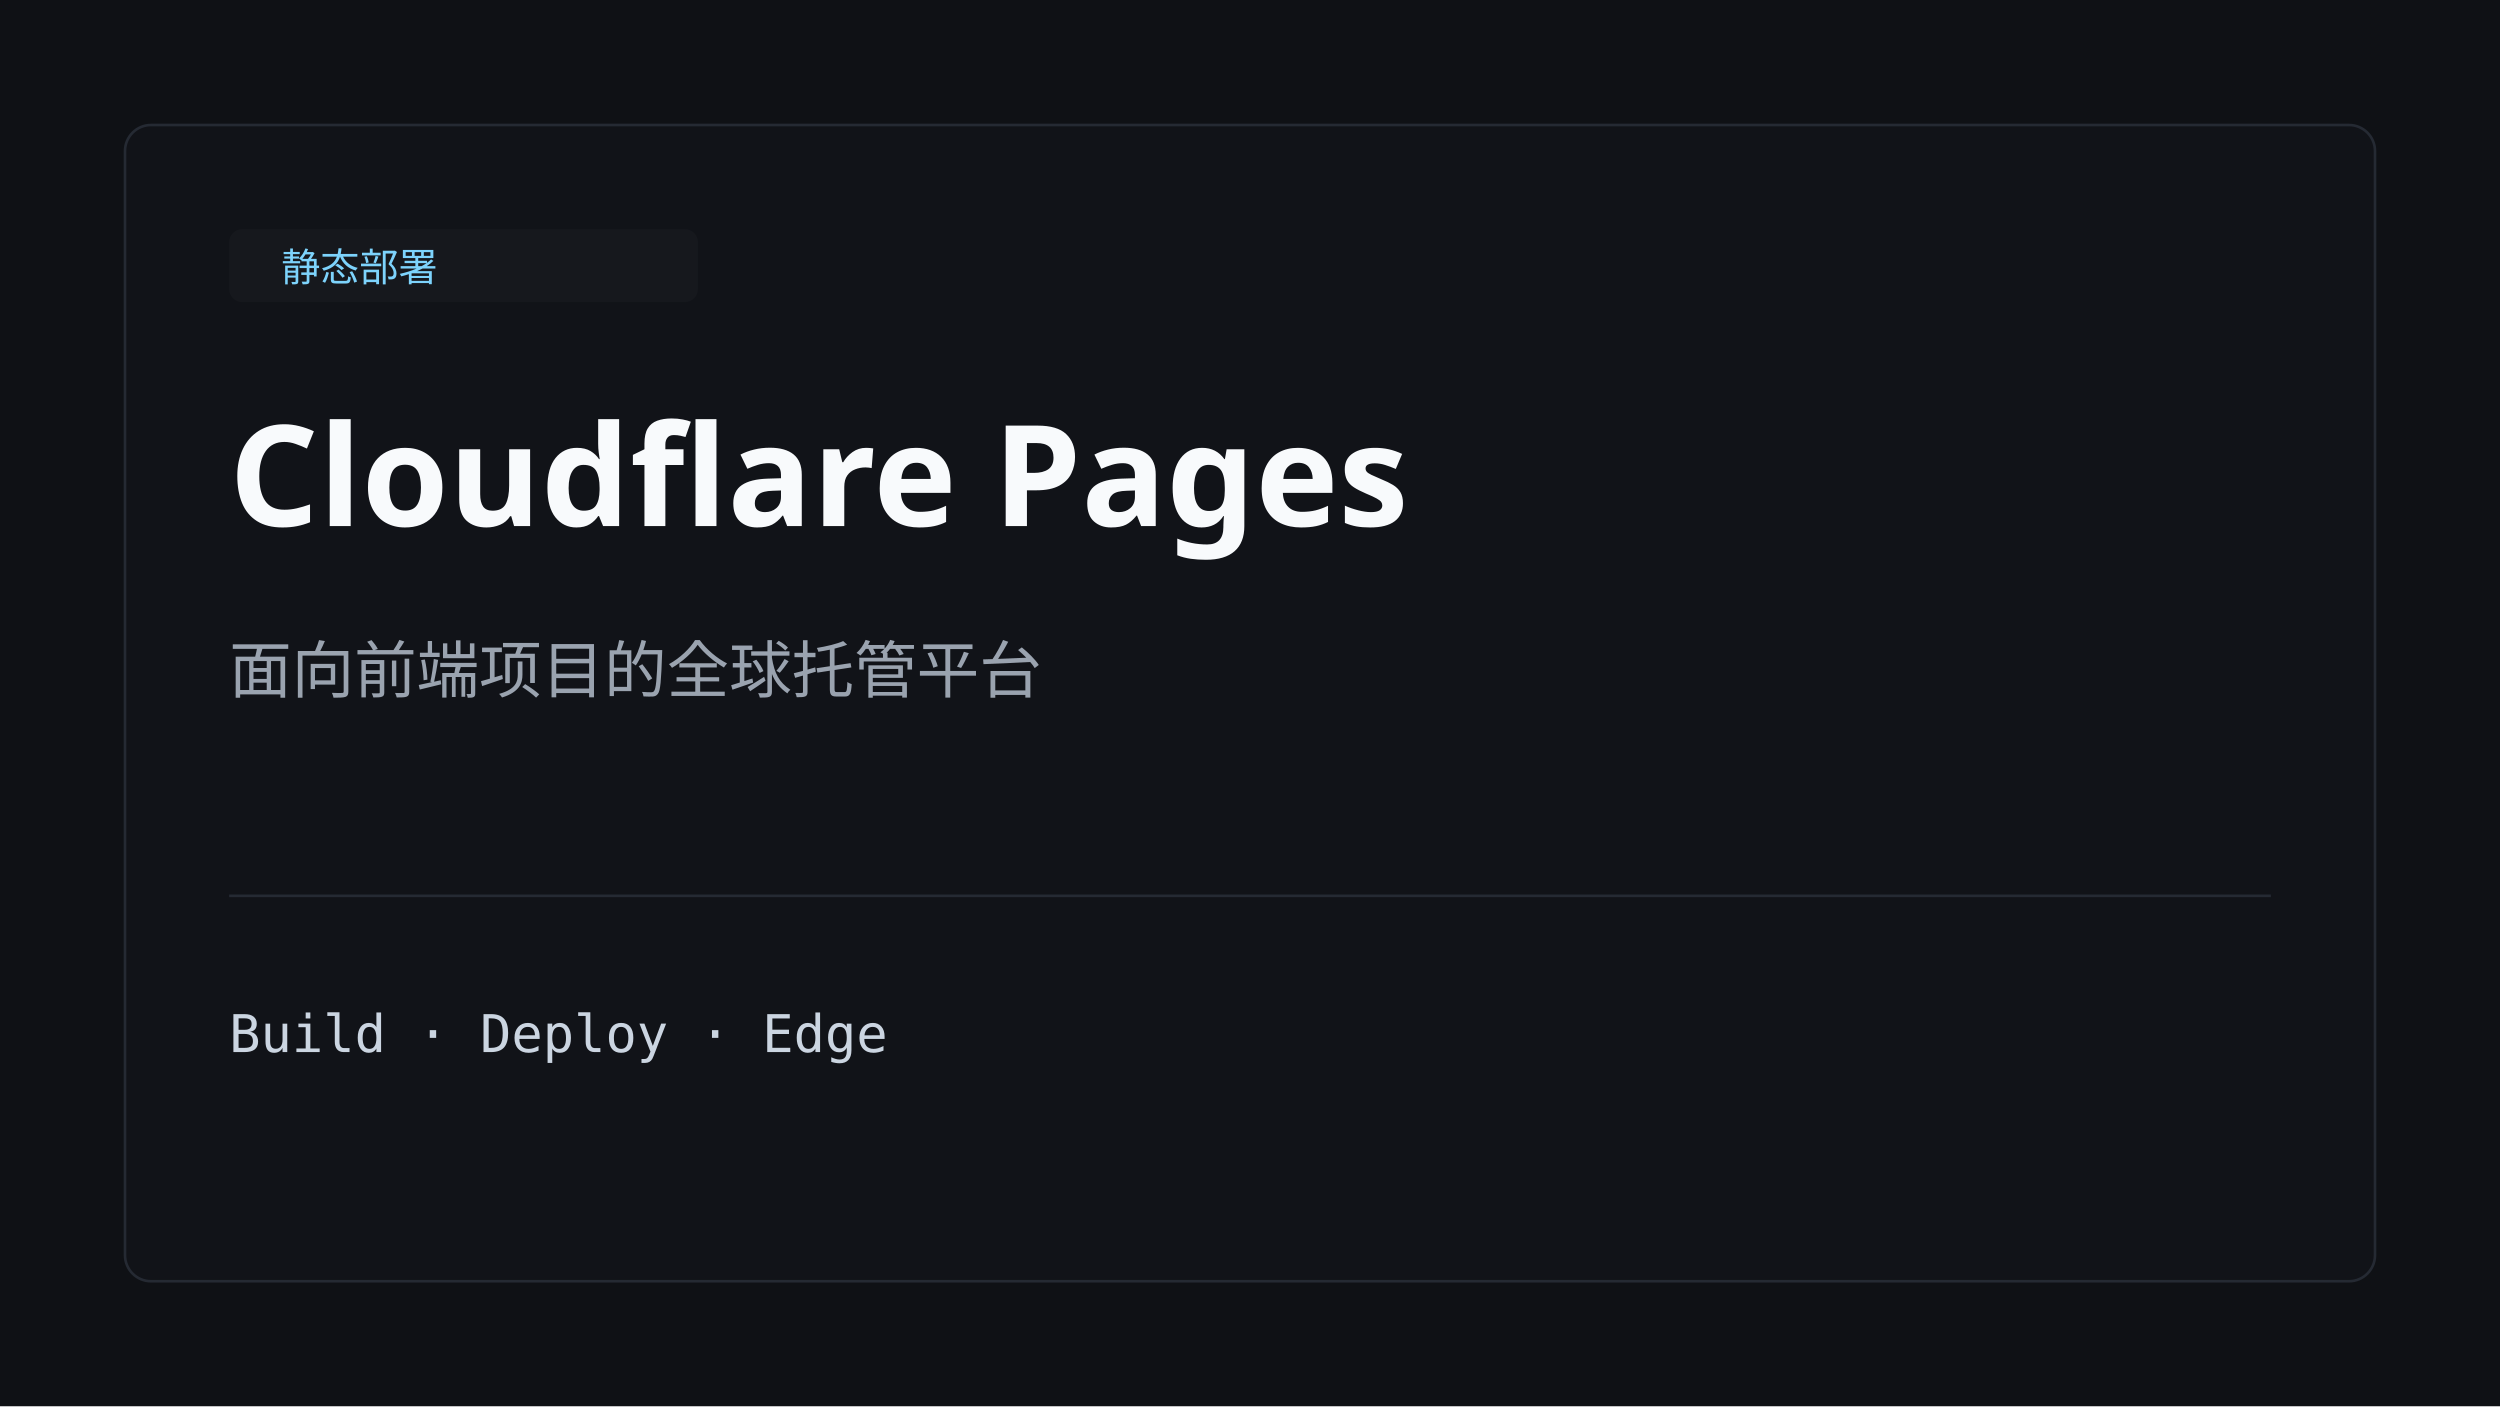
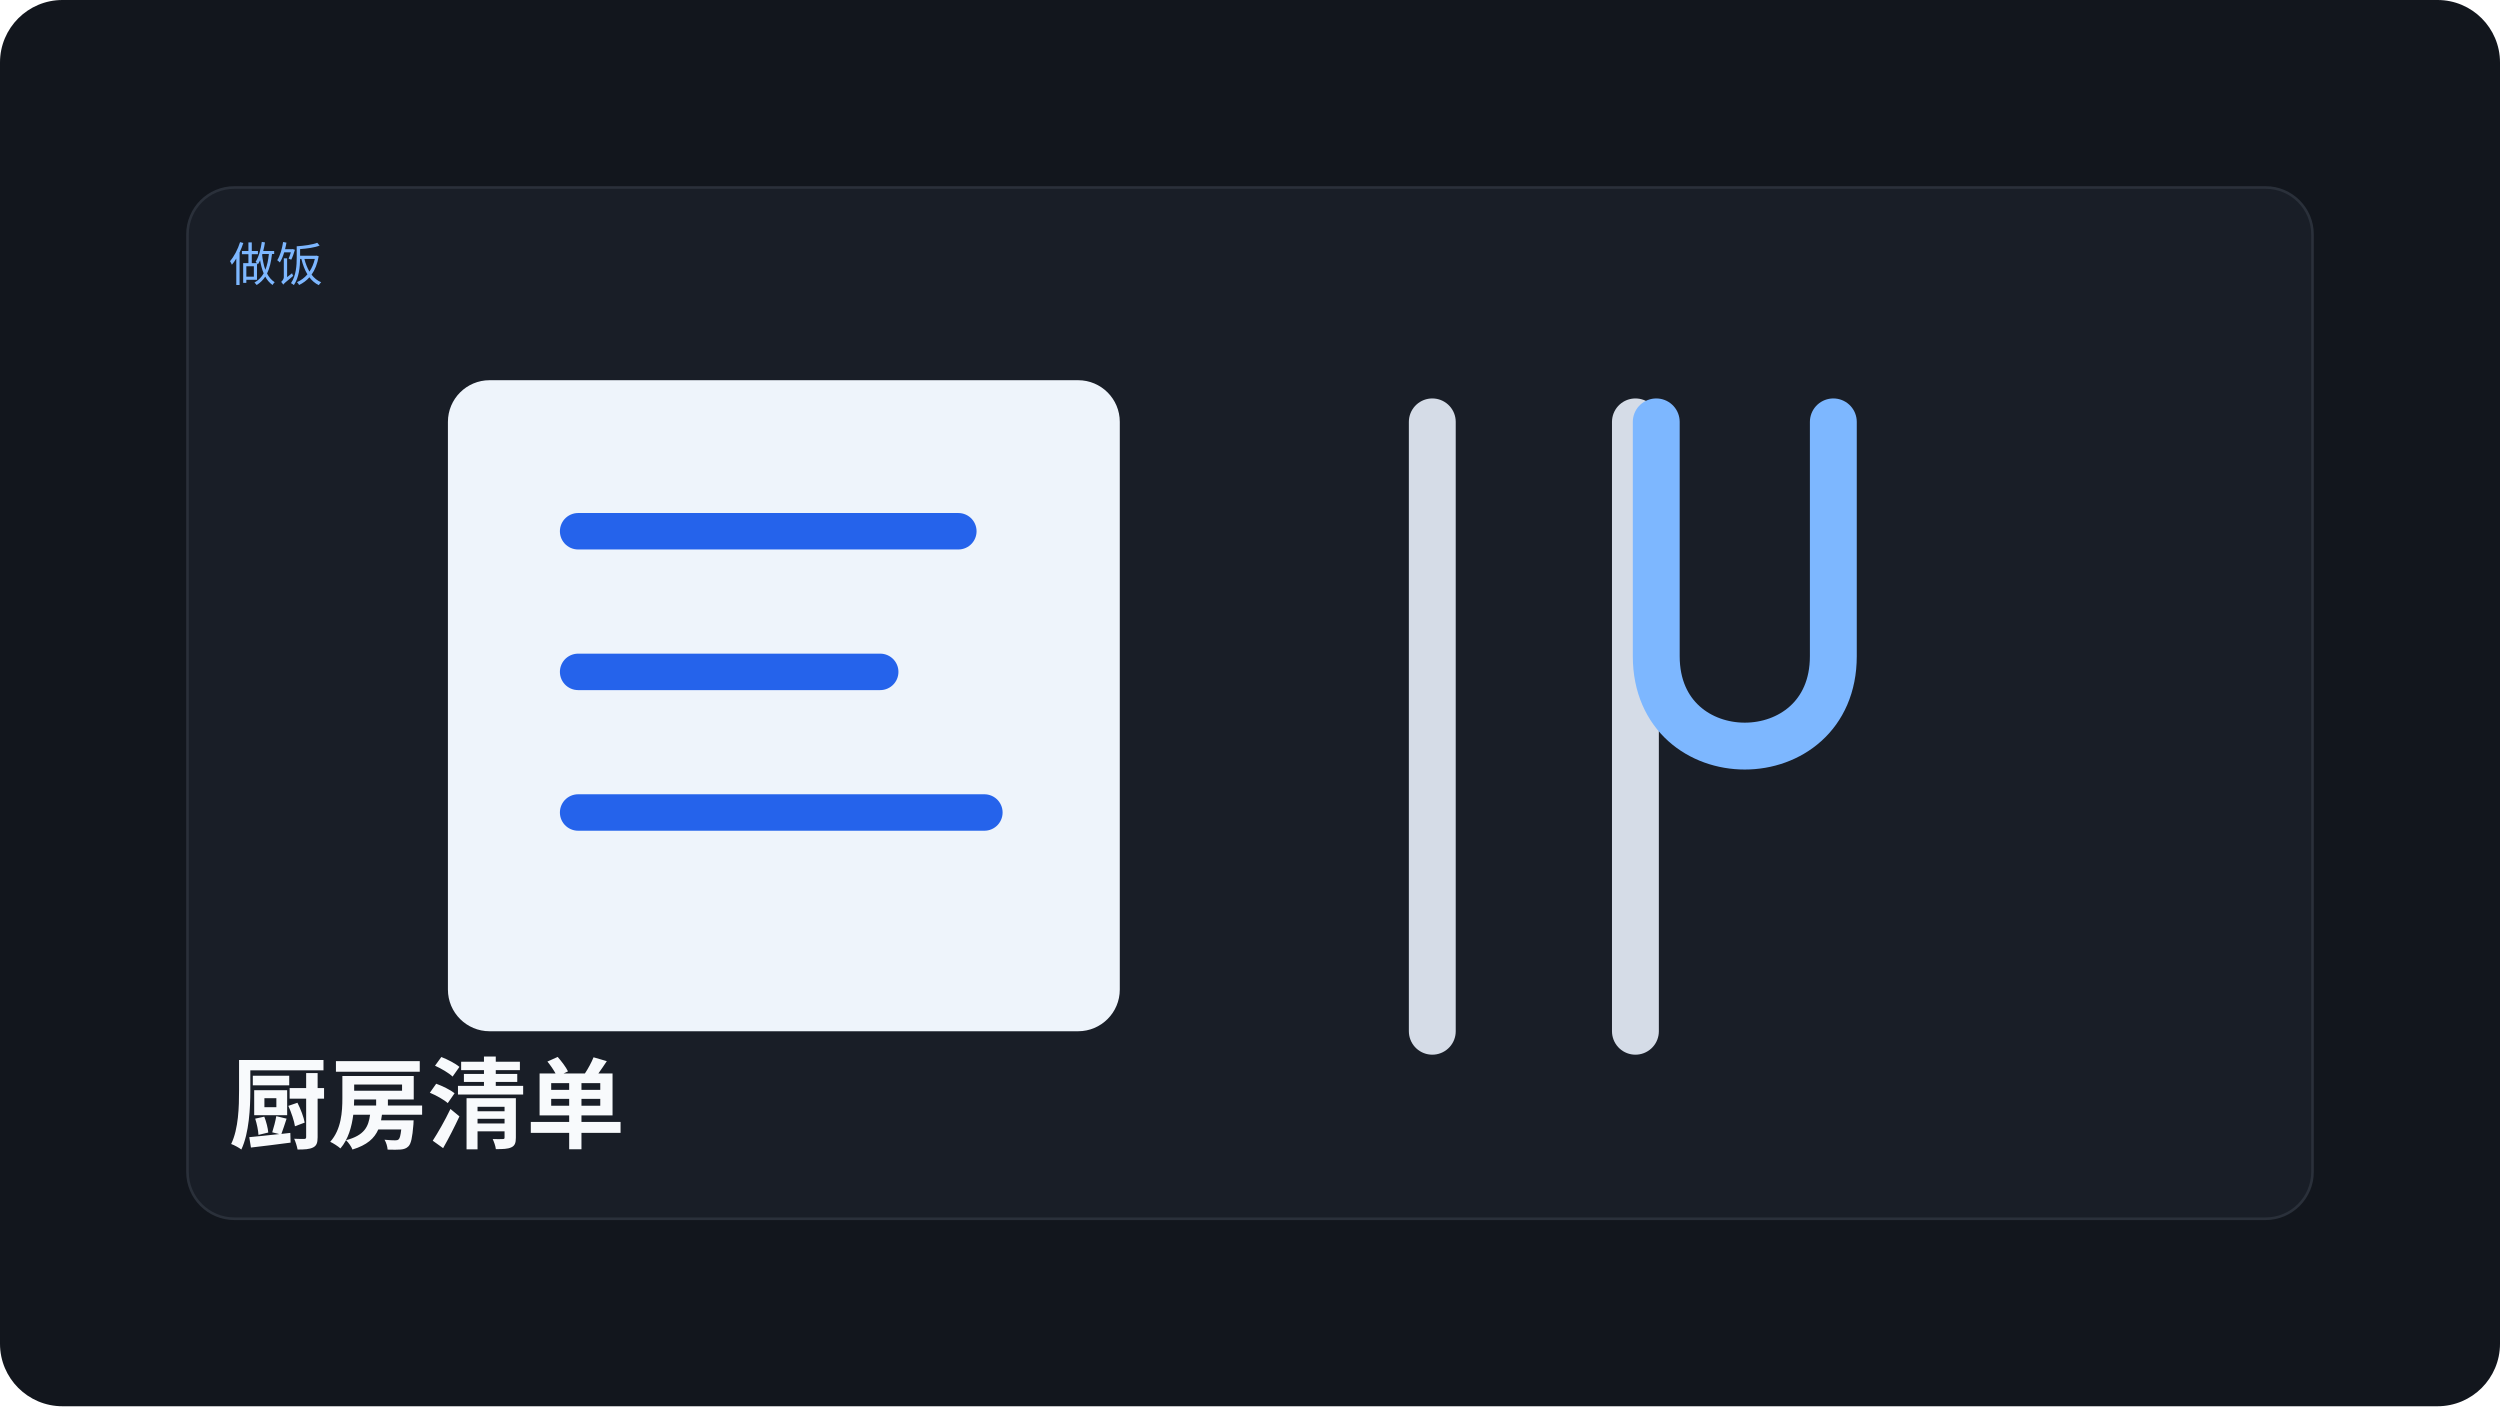
<svg xmlns="http://www.w3.org/2000/svg" width="960" height="540" viewBox="0 0 960 540" role="img" aria-labelledby="title desc">
-   <rect width="960" height="540" fill="#0f1115" />
-   <rect x="48" y="48" width="864" height="444" rx="10" fill="#111318" stroke="#252a33" />
-   <rect x="88" y="88" width="180" height="28" rx="5" fill="#16181d" />
-   <text x="108" y="108" fill="#7dd3fc" font-family="MiSans, Noto Sans SC, Microsoft YaHei, sans-serif" font-size="15">静态部署</text>
-   <text x="88" y="202" fill="#f8fafc" font-family="MiSans, Noto Sans SC, Microsoft YaHei, sans-serif" font-size="54" font-weight="700">Cloudflare Pages</text>
-   <text x="88" y="266" fill="#9aa3af" font-family="MiSans, Noto Sans SC, Microsoft YaHei, sans-serif" font-size="24">面向前端项目的全球托管平台</text>
-   <path d="M88 344h784" stroke="#252a33" />
-   <text x="88" y="404" fill="#cbd5e1" font-family="JetBrains Mono, Consolas, monospace" font-size="20">Build · Deploy · Edge</text>
+   <rect width="960" height="540" rx="24" fill="#12161d" />
+   <rect x="72" y="72" width="816" height="396" rx="18" fill="#191e27" stroke="#2a303a" />
+   <rect x="172" y="146" width="258" height="250" rx="16" fill="#eef4fb" />
+   <path d="M222 204h146M222 258h116M222 312h156" stroke="#2563eb" stroke-width="14" stroke-linecap="round" />
+   <path d="M550 162v234M628 162v234" stroke="#d5dce7" stroke-width="18" stroke-linecap="round" />
+   <path d="M704 162v90c0 46-68 46-68 0v-90" fill="none" stroke="#7db7ff" stroke-width="18" stroke-linecap="round" />
+   <text x="88" y="108" fill="#7db7ff" font-family="MiSans, Noto Sans SC, Microsoft YaHei, sans-serif" font-size="18">做饭</text>
+   <text x="88" y="438" fill="#f8fafc" font-family="MiSans, Noto Sans SC, Microsoft YaHei, sans-serif" font-size="38" font-weight="700">厨房清单</text>
</svg>
